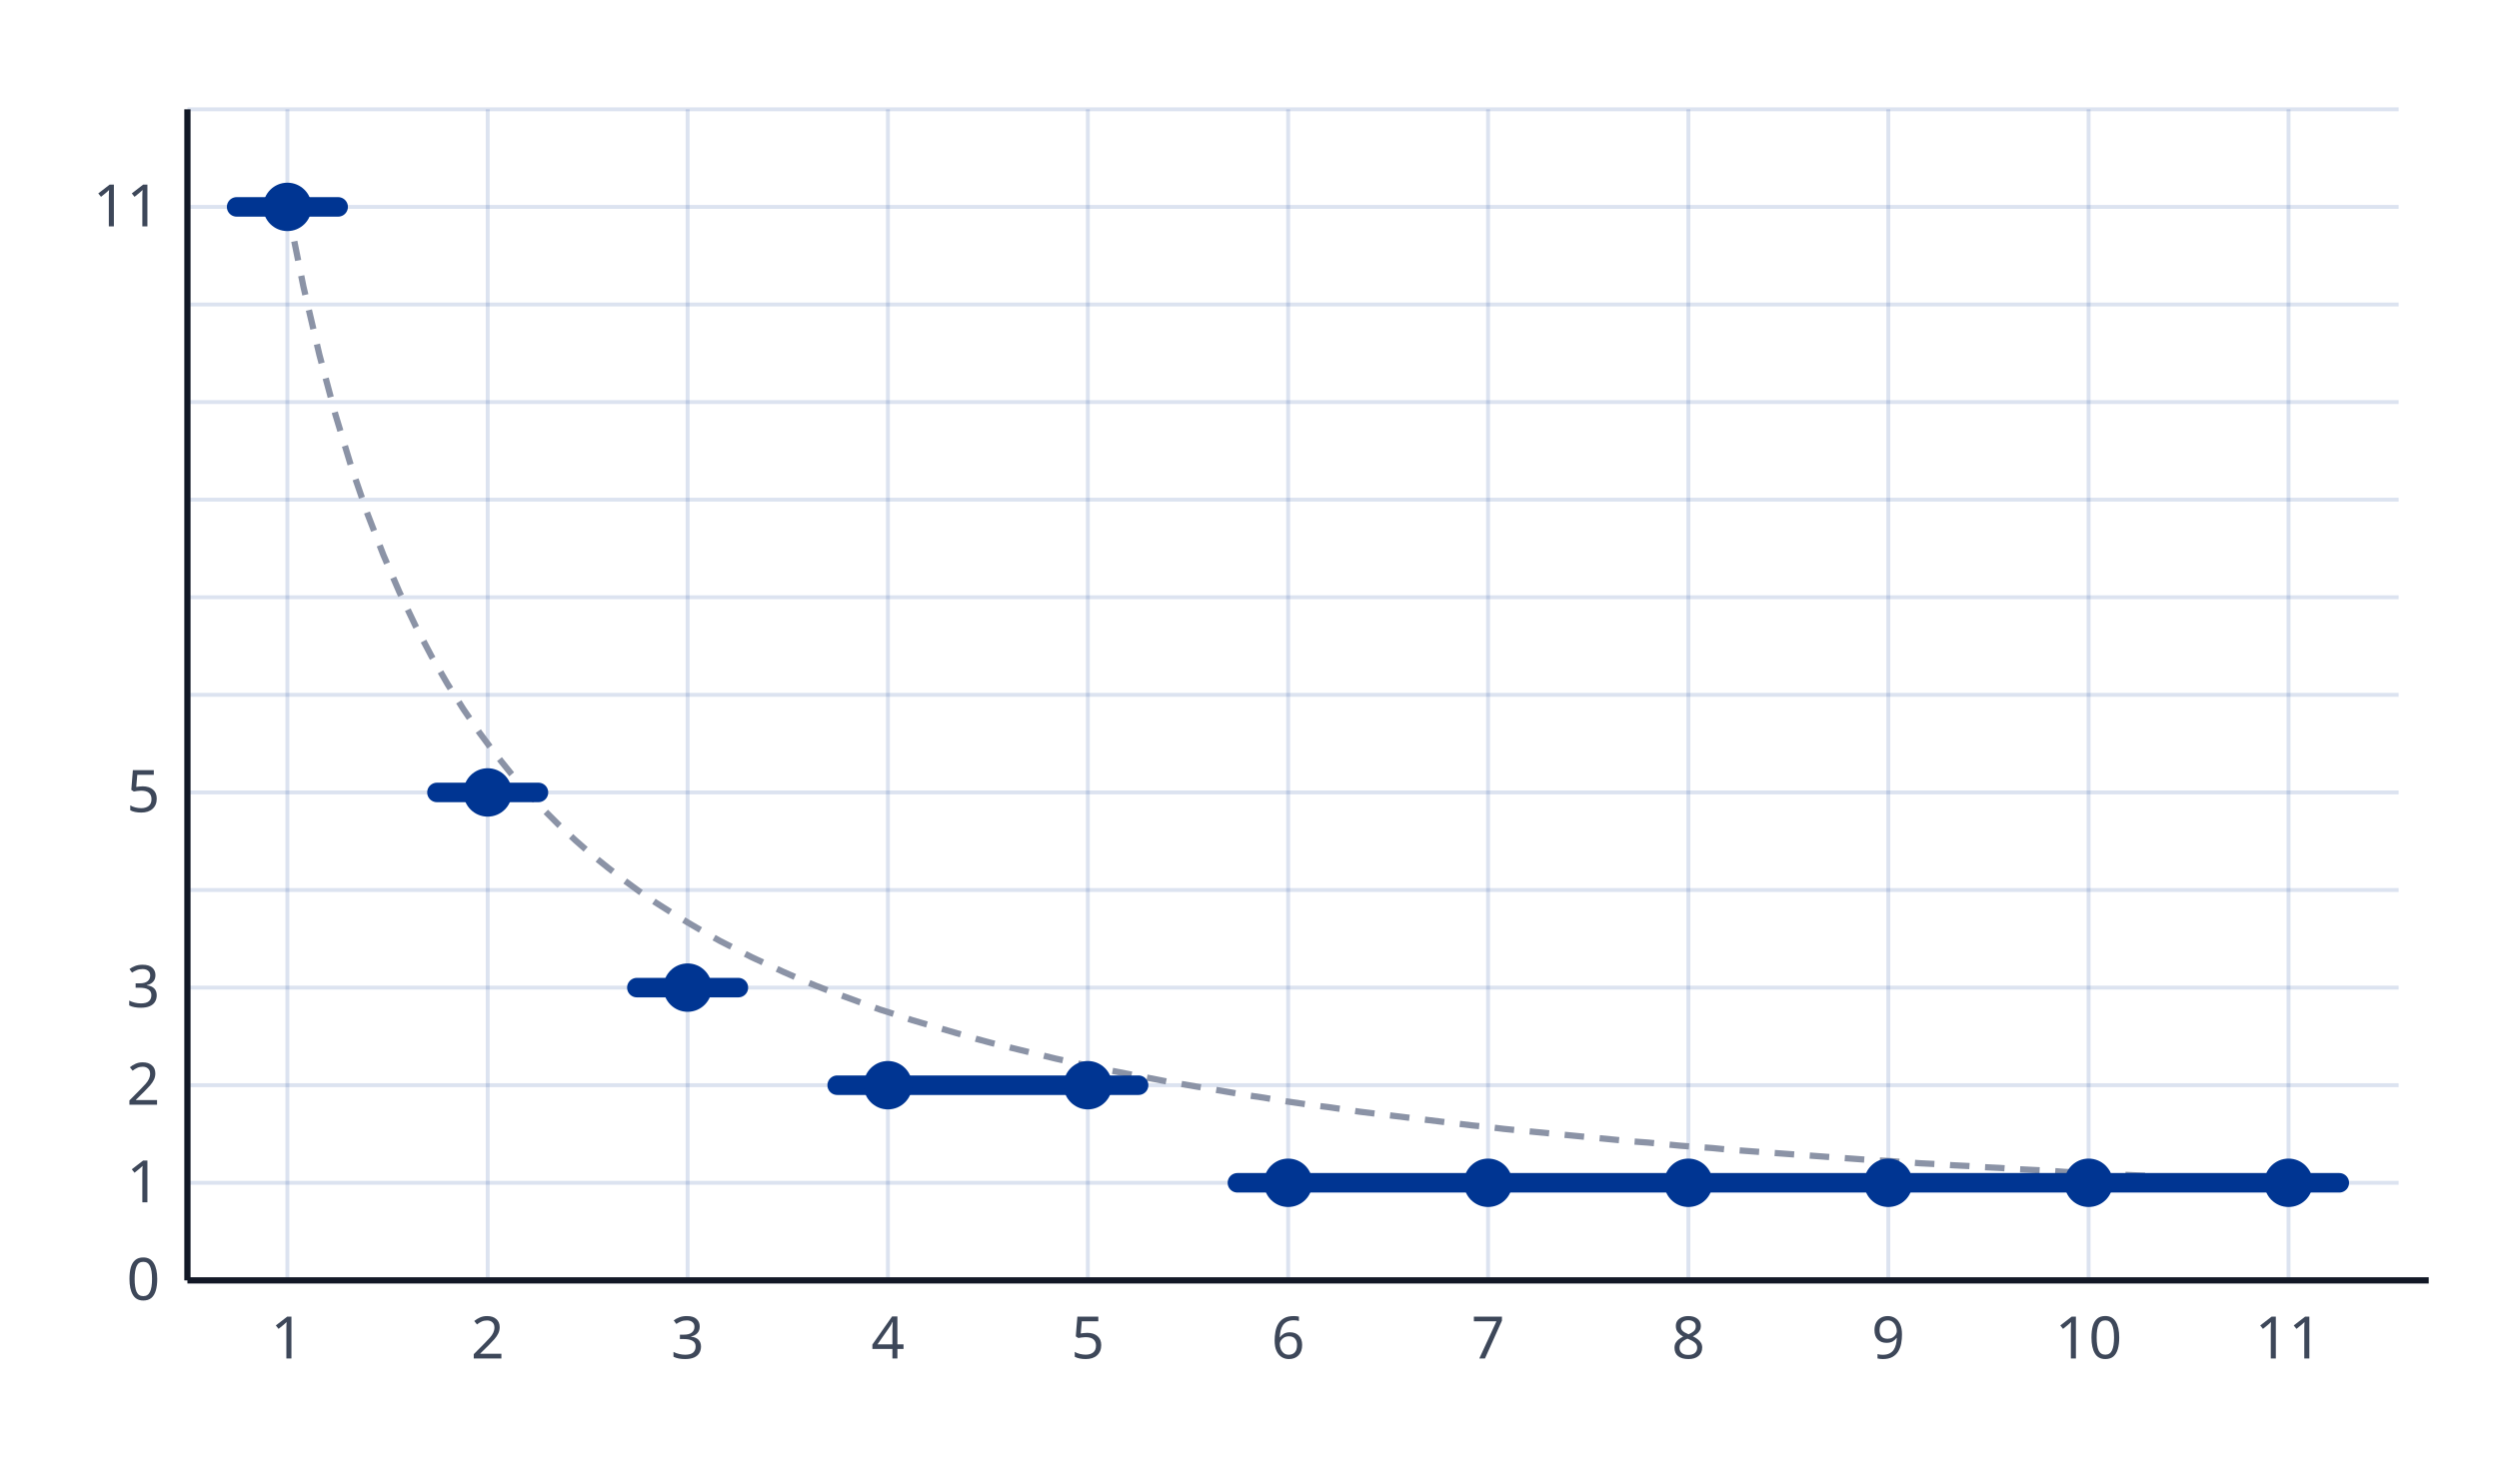
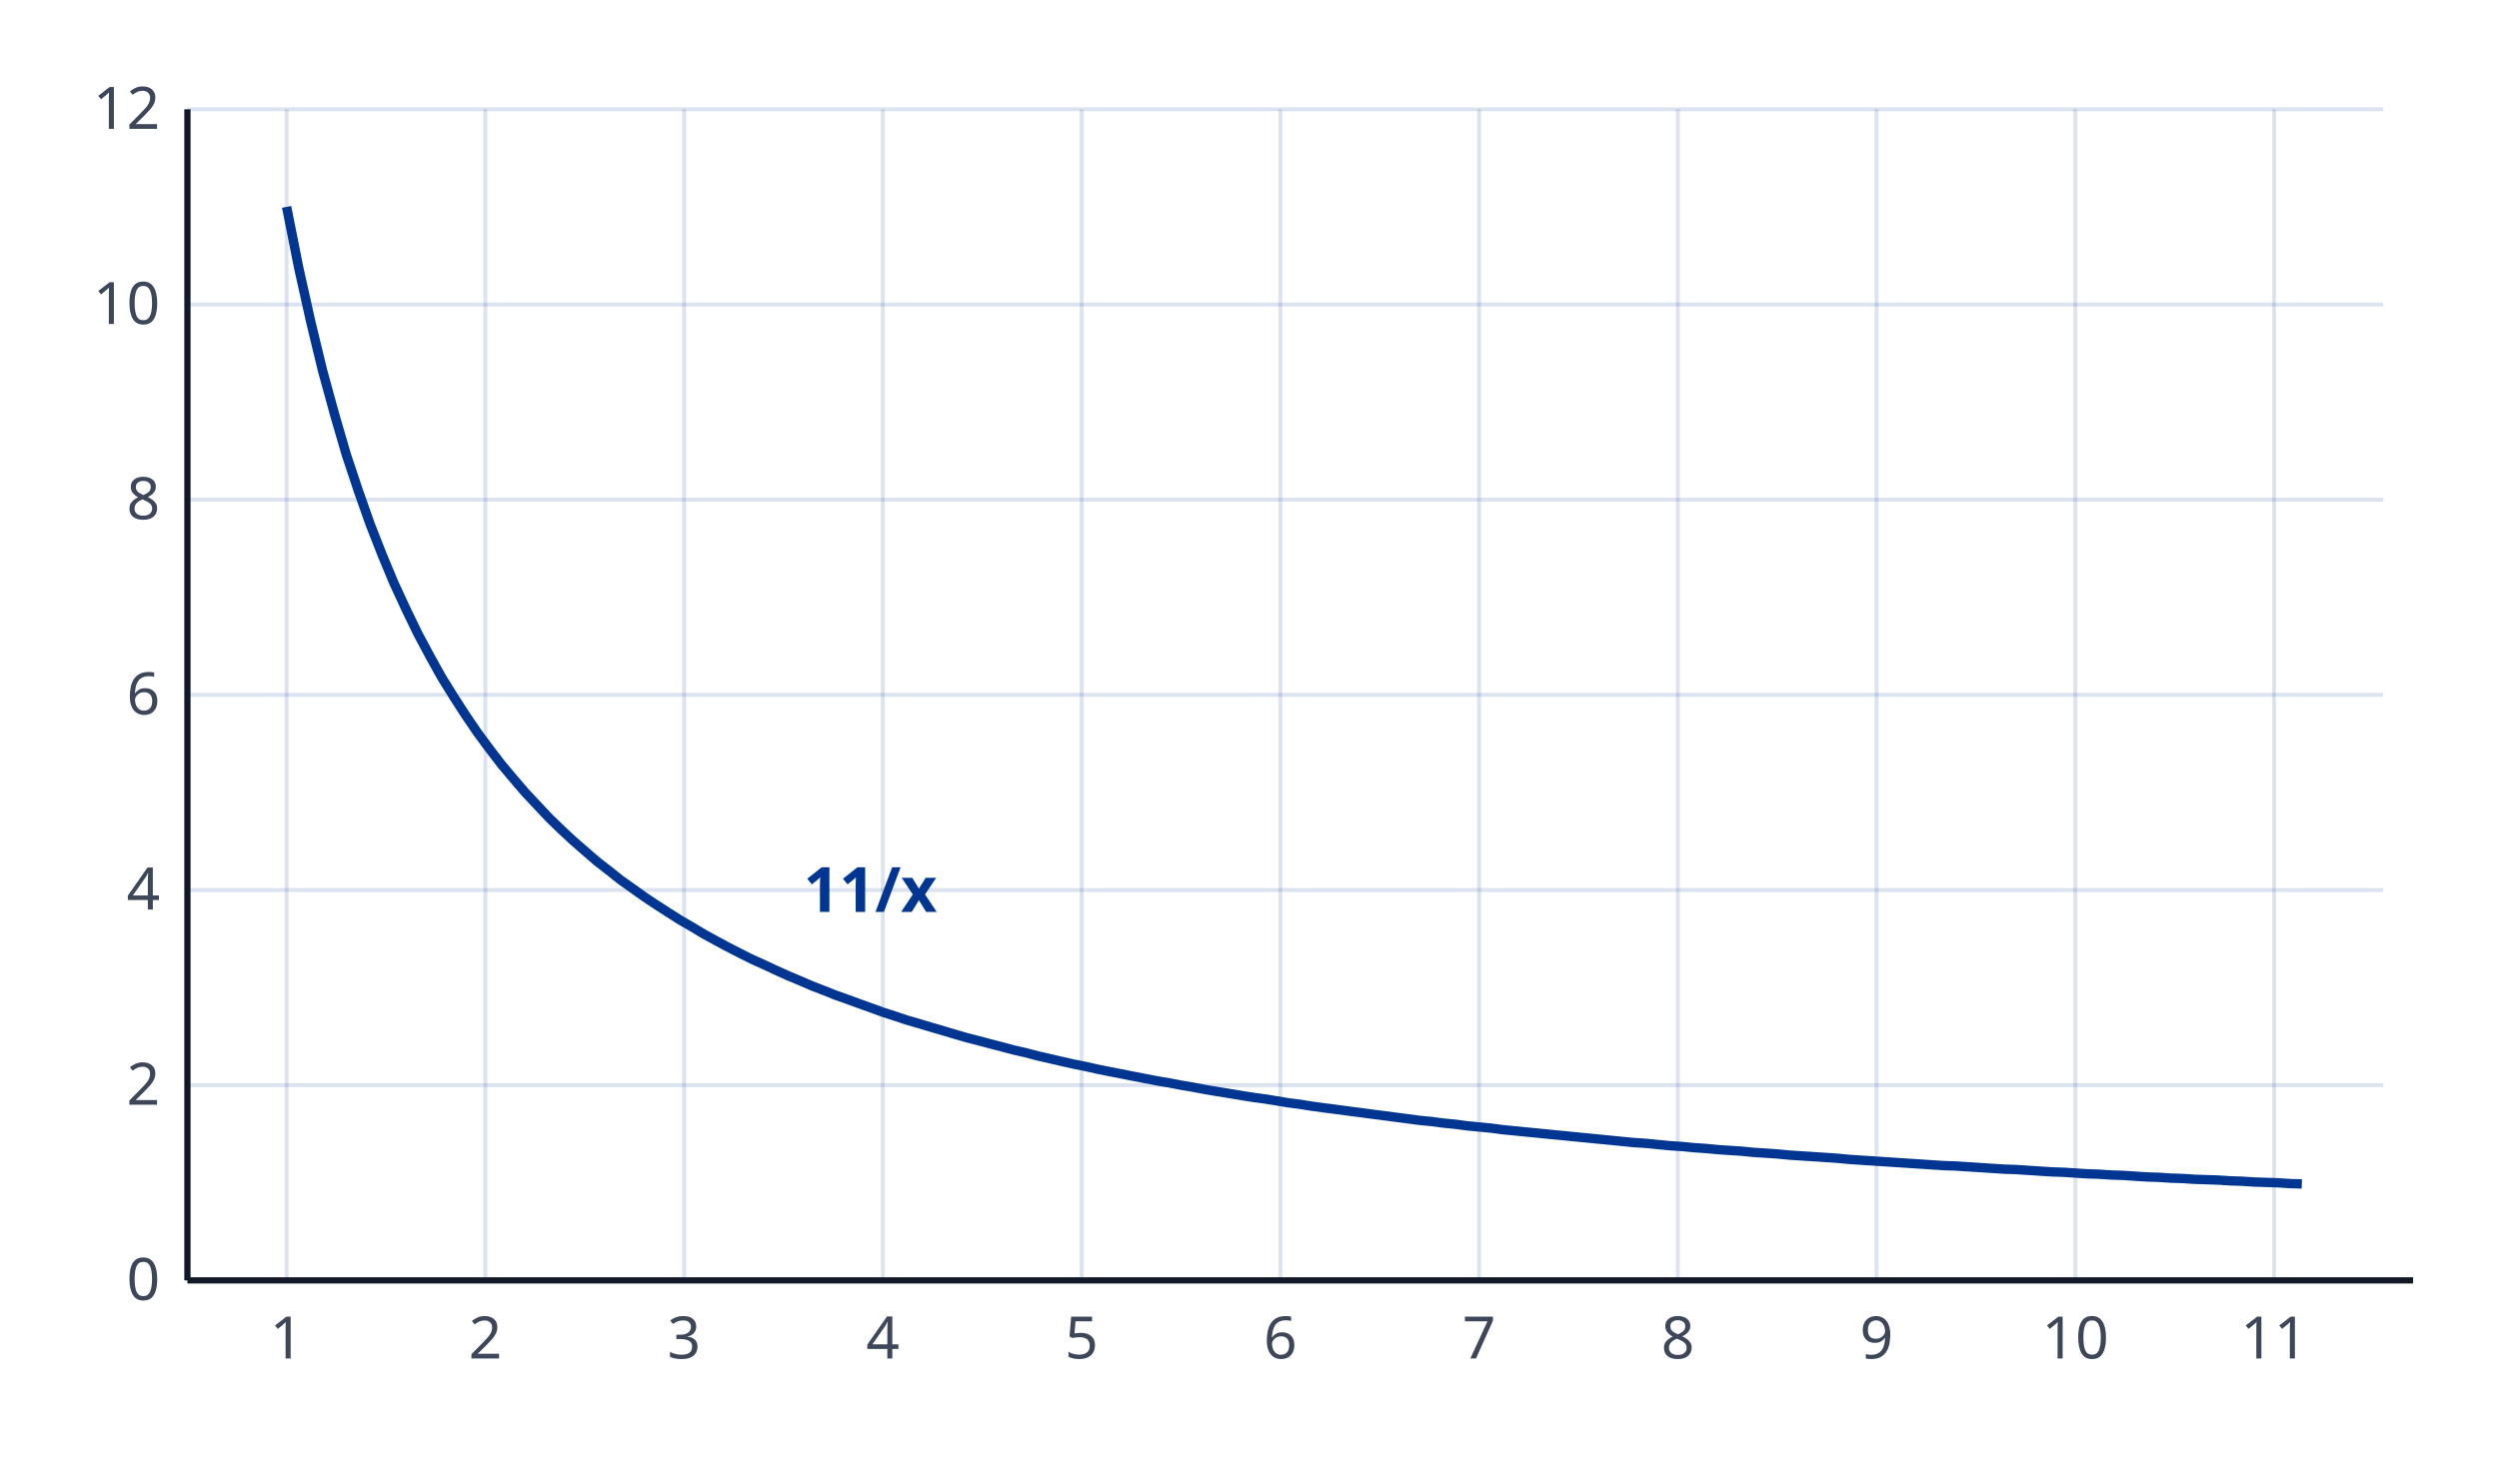
- <svg xmlns="http://www.w3.org/2000/svg" viewBox="0 0 640 380" role="img" aria-label="n=11 时整数商随除数变化">
+ <svg xmlns="http://www.w3.org/2000/svg" viewBox="0 0 640 380" role="img" aria-label="n 除以 x 的曲线，n 等于 11">
  <style>
    .g line { stroke: rgba(0,53,146,0.14); stroke-width: 1; }
-     .hyp { fill: none; stroke: #8b93a6; stroke-width: 1.6; stroke-dasharray: 5 4; }
-     .bar { stroke-width: 5; stroke-linecap: round; }
+     .hyp { fill: none; stroke: #003592; stroke-width: 2.4; }
    .ax { stroke: #121826; stroke-width: 1.6; }
-     .t { font-family: "IBM Plex Sans", "Noto Sans SC", sans-serif; font-size: 15px; fill: #3d4759; }
-     .cnt { font-family: "IBM Plex Sans", sans-serif; font-size: 16px; font-weight: 600; }
+     .t { font-family: "IBM Plex Sans", sans-serif; font-size: 15px; fill: #3d4759; }
+     .lab { font-family: "IBM Plex Sans", sans-serif; font-size: 16px; font-weight: 600; fill: #003592; }
  </style>
  <g class="g">
-     <line x1="48.0" y1="328.0" x2="614.3" y2="328.0" />
-     <line x1="48.0" y1="303.0" x2="614.3" y2="303.0" />
-     <line x1="48.0" y1="278.0" x2="614.3" y2="278.0" />
-     <line x1="48.0" y1="253.0" x2="614.3" y2="253.0" />
-     <line x1="48.0" y1="228.0" x2="614.3" y2="228.0" />
-     <line x1="48.0" y1="203.0" x2="614.3" y2="203.0" />
-     <line x1="48.0" y1="178.0" x2="614.3" y2="178.0" />
-     <line x1="48.0" y1="153.0" x2="614.3" y2="153.0" />
-     <line x1="48.0" y1="128.0" x2="614.3" y2="128.0" />
-     <line x1="48.0" y1="103.0" x2="614.3" y2="103.0" />
-     <line x1="48.0" y1="78.0" x2="614.3" y2="78.0" />
-     <line x1="48.0" y1="53.0" x2="614.3" y2="53.0" />
-     <line x1="48.0" y1="28.0" x2="614.3" y2="28.0" />
-     <line x1="73.6" y1="328.0" x2="73.6" y2="28.0" />
-     <line x1="124.9" y1="328.0" x2="124.9" y2="28.0" />
-     <line x1="176.1" y1="328.0" x2="176.1" y2="28.0" />
-     <line x1="227.4" y1="328.0" x2="227.4" y2="28.0" />
-     <line x1="278.6" y1="328.0" x2="278.6" y2="28.0" />
-     <line x1="329.9" y1="328.0" x2="329.9" y2="28.0" />
-     <line x1="381.1" y1="328.0" x2="381.1" y2="28.0" />
-     <line x1="432.4" y1="328.0" x2="432.4" y2="28.0" />
-     <line x1="483.6" y1="328.0" x2="483.6" y2="28.0" />
-     <line x1="534.9" y1="328.0" x2="534.9" y2="28.0" />
-     <line x1="586.1" y1="328.0" x2="586.1" y2="28.0" />
+     <line x1="48.0" y1="328.0" x2="610.4" y2="328.0" />
+     <line x1="48.0" y1="278.0" x2="610.4" y2="278.0" />
+     <line x1="48.0" y1="228.0" x2="610.4" y2="228.0" />
+     <line x1="48.0" y1="178.0" x2="610.4" y2="178.0" />
+     <line x1="48.0" y1="128.0" x2="610.4" y2="128.0" />
+     <line x1="48.0" y1="78.0" x2="610.4" y2="78.0" />
+     <line x1="48.0" y1="28.0" x2="610.4" y2="28.0" />
+     <line x1="73.4" y1="328.0" x2="73.4" y2="28.0" />
+     <line x1="124.3" y1="328.0" x2="124.3" y2="28.0" />
+     <line x1="175.2" y1="328.0" x2="175.2" y2="28.0" />
+     <line x1="226.1" y1="328.0" x2="226.1" y2="28.0" />
+     <line x1="277.0" y1="328.0" x2="277.0" y2="28.0" />
+     <line x1="327.9" y1="328.0" x2="327.9" y2="28.0" />
+     <line x1="378.8" y1="328.0" x2="378.8" y2="28.0" />
+     <line x1="429.7" y1="328.0" x2="429.7" y2="28.0" />
+     <line x1="480.6" y1="328.0" x2="480.6" y2="28.0" />
+     <line x1="531.5" y1="328.0" x2="531.5" y2="28.0" />
+     <line x1="582.4" y1="328.0" x2="582.4" y2="28.0" />
  </g>
-   <path class="hyp" d="M 73.6,53.0 L 77.7,73.4 L 81.8,90.9 L 85.9,106.2 L 90.0,119.7 L 94.1,131.6 L 98.2,142.2 L 102.3,151.7 L 106.4,160.3 L 110.5,168.1 L 114.6,175.2 L 118.7,181.7 L 122.8,187.7 L 126.9,193.2 L 131.0,198.3 L 135.1,203.0 L 139.2,207.4 L 143.3,211.5 L 147.4,215.3 L 151.5,218.9 L 155.6,222.2 L 159.7,225.4 L 163.8,228.4 L 167.9,231.2 L 172.0,233.8 L 176.1,236.3 L 180.2,238.7 L 184.3,241.0 L 188.4,243.1 L 192.5,245.2 L 196.6,247.1 L 200.7,249.0 L 204.8,250.8 L 208.9,252.5 L 213.0,254.1 L 217.1,255.6 L 221.2,257.1 L 225.3,258.6 L 229.4,259.9 L 233.5,261.3 L 237.6,262.5 L 241.7,263.7 L 245.8,264.9 L 249.9,266.1 L 254.0,267.2 L 258.1,268.2 L 262.2,269.2 L 266.3,270.2 L 270.4,271.2 L 274.5,272.1 L 278.6,273.0 L 282.7,273.9 L 286.8,274.7 L 290.9,275.5 L 295.0,276.3 L 299.1,277.1 L 303.2,277.8 L 307.3,278.5 L 311.4,279.2 L 315.5,279.9 L 319.6,280.6 L 323.7,281.2 L 327.8,281.9 L 331.9,282.5 L 336.0,283.1 L 340.1,283.6 L 344.2,284.2 L 348.3,284.8 L 352.4,285.3 L 356.5,285.8 L 360.6,286.3 L 364.7,286.8 L 368.8,287.3 L 372.9,287.8 L 377.0,288.3 L 381.1,288.7 L 385.2,289.2 L 389.3,289.6 L 393.4,290.0 L 397.5,290.4 L 401.6,290.8 L 405.7,291.2 L 409.8,291.6 L 413.9,292.0 L 418.0,292.4 L 422.1,292.7 L 426.2,293.1 L 430.3,293.5 L 434.4,293.8 L 438.5,294.1 L 442.6,294.5 L 446.7,294.8 L 450.8,295.1 L 454.9,295.4 L 459.0,295.7 L 463.1,296.0 L 467.2,296.3 L 471.3,296.6 L 475.4,296.9 L 479.5,297.2 L 483.6,297.4 L 487.7,297.7 L 491.8,298.0 L 495.9,298.2 L 500.0,298.5 L 504.1,298.7 L 508.2,299.0 L 512.3,299.2 L 516.4,299.5 L 520.5,299.7 L 524.6,299.9 L 528.7,300.2 L 532.8,300.4 L 536.9,300.6 L 541.0,300.8 L 545.1,301.0 L 549.2,301.2 L 553.3,301.5 L 557.4,301.7 L 561.5,301.9 L 565.6,302.1 L 569.7,302.3 L 573.8,302.4 L 577.9,302.6 L 582.0,302.8 L 586.1,303.0 L 590.2,303.2" />
-   <line class="bar" x1="60.6" y1="53.0" x2="86.6" y2="53.0" stroke="#003592" />
-   <line class="bar" x1="111.9" y1="203.0" x2="137.9" y2="203.0" stroke="#003592" />
-   <line class="bar" x1="163.1" y1="253.0" x2="189.1" y2="253.0" stroke="#003592" />
-   <line class="bar" x1="214.4" y1="278.0" x2="291.6" y2="278.0" stroke="#003592" />
-   <line class="bar" x1="316.9" y1="303.0" x2="599.1" y2="303.0" stroke="#003592" />
-   <circle cx="73.6" cy="53.0" r="6.2" fill="#003592" />
-   <circle cx="124.9" cy="203.0" r="6.2" fill="#003592" />
-   <circle cx="176.1" cy="253.0" r="6.2" fill="#003592" />
-   <circle cx="227.4" cy="278.0" r="6.2" fill="#003592" />
-   <circle cx="278.6" cy="278.0" r="6.2" fill="#003592" />
-   <circle cx="329.9" cy="303.0" r="6.2" fill="#003592" />
-   <circle cx="381.1" cy="303.0" r="6.2" fill="#003592" />
-   <circle cx="432.4" cy="303.0" r="6.2" fill="#003592" />
-   <circle cx="483.6" cy="303.0" r="6.2" fill="#003592" />
-   <circle cx="534.9" cy="303.0" r="6.2" fill="#003592" />
-   <circle cx="586.1" cy="303.0" r="6.2" fill="#003592" />
-   <line class="ax" x1="48.0" y1="328.0" x2="622.0" y2="328.0" />
+   <path class="hyp" d="M 73.4,53.0 L 76.5,68.6 L 79.6,82.5 L 82.6,94.9 L 85.7,106.2 L 88.7,116.5 L 91.8,125.8 L 94.8,134.3 L 97.9,142.2 L 100.9,149.4 L 104.0,156.1 L 107.0,162.3 L 110.1,168.1 L 113.1,173.5 L 116.2,178.5 L 119.3,183.3 L 122.3,187.7 L 125.4,191.9 L 128.4,195.8 L 131.5,199.5 L 134.5,203.0 L 137.6,206.3 L 140.6,209.5 L 143.7,212.5 L 146.7,215.3 L 149.8,218.0 L 152.8,220.6 L 155.9,223.0 L 158.9,225.4 L 162.0,227.6 L 165.1,229.8 L 168.1,231.8 L 171.2,233.8 L 174.2,235.7 L 177.3,237.5 L 180.3,239.3 L 183.4,241.0 L 186.4,242.6 L 189.5,244.2 L 192.5,245.7 L 195.6,247.1 L 198.6,248.5 L 201.7,249.9 L 204.8,251.2 L 207.8,252.5 L 210.9,253.7 L 213.9,254.9 L 217.0,256.0 L 220.0,257.1 L 223.1,258.2 L 226.1,259.3 L 229.2,260.3 L 232.2,261.3 L 235.3,262.2 L 238.3,263.1 L 241.4,264.0 L 244.4,264.9 L 247.5,265.8 L 250.6,266.6 L 253.6,267.4 L 256.7,268.2 L 259.7,269.0 L 262.8,269.7 L 265.8,270.5 L 268.9,271.2 L 271.9,271.9 L 275.0,272.6 L 278.0,273.2 L 281.1,273.9 L 284.1,274.5 L 287.2,275.1 L 290.2,275.7 L 293.3,276.3 L 296.4,276.9 L 299.4,277.4 L 302.5,278.0 L 305.5,278.5 L 308.6,279.1 L 311.6,279.6 L 314.7,280.1 L 317.7,280.6 L 320.8,281.1 L 323.8,281.5 L 326.9,282.0 L 329.9,282.5 L 333.0,282.9 L 336.1,283.4 L 339.1,283.8 L 342.2,284.2 L 345.2,284.6 L 348.3,285.0 L 351.3,285.4 L 354.4,285.8 L 357.4,286.2 L 360.5,286.6 L 363.5,287.0 L 366.6,287.3 L 369.6,287.7 L 372.7,288.0 L 375.7,288.4 L 378.8,288.7 L 381.9,289.0 L 384.9,289.4 L 388.0,289.7 L 391.0,290.0 L 394.1,290.3 L 397.1,290.6 L 400.2,290.9 L 403.2,291.2 L 406.3,291.5 L 409.3,291.8 L 412.4,292.1 L 415.4,292.4 L 418.5,292.7 L 421.6,292.9 L 424.6,293.2 L 427.7,293.5 L 430.7,293.7 L 433.8,294.0 L 436.8,294.2 L 439.9,294.5 L 442.9,294.7 L 446.0,294.9 L 449.0,295.2 L 452.1,295.4 L 455.1,295.6 L 458.2,295.9 L 461.2,296.1 L 464.3,296.3 L 467.4,296.5 L 470.4,296.7 L 473.5,297.0 L 476.5,297.2 L 479.6,297.4 L 482.6,297.6 L 485.7,297.8 L 488.7,298.0 L 491.8,298.2 L 494.8,298.4 L 497.9,298.6 L 500.9,298.7 L 504.0,298.9 L 507.1,299.1 L 510.1,299.3 L 513.2,299.5 L 516.2,299.6 L 519.3,299.8 L 522.3,300.0 L 525.4,300.2 L 528.4,300.3 L 531.5,300.5 L 534.5,300.7 L 537.6,300.8 L 540.6,301.0 L 543.7,301.1 L 546.7,301.3 L 549.8,301.5 L 552.9,301.6 L 555.9,301.8 L 559.0,301.9 L 562.0,302.1 L 565.1,302.2 L 568.1,302.3 L 571.2,302.5 L 574.2,302.6 L 577.3,302.8 L 580.3,302.9 L 583.4,303.0 L 586.4,303.2 L 589.5,303.3" />
+   <line class="ax" x1="48.0" y1="328.0" x2="618.0" y2="328.0" />
  <line class="ax" x1="48.0" y1="328.0" x2="48.0" y2="28.0" />
  <text class="t" x="41.0" y="333.0" text-anchor="end">0</text>
-   <text class="t" x="41.0" y="308.0" text-anchor="end">1</text>
  <text class="t" x="41.0" y="283.0" text-anchor="end">2</text>
-   <text class="t" x="41.0" y="258.0" text-anchor="end">3</text>
-   <text class="t" x="41.0" y="208.0" text-anchor="end">5</text>
-   <text class="t" x="41.0" y="58.0" text-anchor="end">11</text>
-   <text class="t" x="73.6" y="348.0" text-anchor="middle">1</text>
-   <text class="t" x="124.9" y="348.0" text-anchor="middle">2</text>
-   <text class="t" x="176.1" y="348.0" text-anchor="middle">3</text>
-   <text class="t" x="227.4" y="348.0" text-anchor="middle">4</text>
-   <text class="t" x="278.6" y="348.0" text-anchor="middle">5</text>
-   <text class="t" x="329.9" y="348.0" text-anchor="middle">6</text>
-   <text class="t" x="381.1" y="348.0" text-anchor="middle">7</text>
-   <text class="t" x="432.4" y="348.0" text-anchor="middle">8</text>
-   <text class="t" x="483.6" y="348.0" text-anchor="middle">9</text>
-   <text class="t" x="534.9" y="348.0" text-anchor="middle">10</text>
-   <text class="t" x="586.1" y="348.0" text-anchor="middle">11</text>
+   <text class="t" x="41.0" y="233.0" text-anchor="end">4</text>
+   <text class="t" x="41.0" y="183.0" text-anchor="end">6</text>
+   <text class="t" x="41.0" y="133.0" text-anchor="end">8</text>
+   <text class="t" x="41.0" y="83.0" text-anchor="end">10</text>
+   <text class="t" x="41.0" y="33.0" text-anchor="end">12</text>
+   <text class="t" x="73.4" y="348.0" text-anchor="middle">1</text>
+   <text class="t" x="124.3" y="348.0" text-anchor="middle">2</text>
+   <text class="t" x="175.2" y="348.0" text-anchor="middle">3</text>
+   <text class="t" x="226.1" y="348.0" text-anchor="middle">4</text>
+   <text class="t" x="277.0" y="348.0" text-anchor="middle">5</text>
+   <text class="t" x="327.9" y="348.0" text-anchor="middle">6</text>
+   <text class="t" x="378.8" y="348.0" text-anchor="middle">7</text>
+   <text class="t" x="429.7" y="348.0" text-anchor="middle">8</text>
+   <text class="t" x="480.6" y="348.0" text-anchor="middle">9</text>
+   <text class="t" x="531.5" y="348.0" text-anchor="middle">10</text>
+   <text class="t" x="582.4" y="348.0" text-anchor="middle">11</text>
+   <text class="lab" x="205.8" y="233.6">11/x</text>
</svg>
